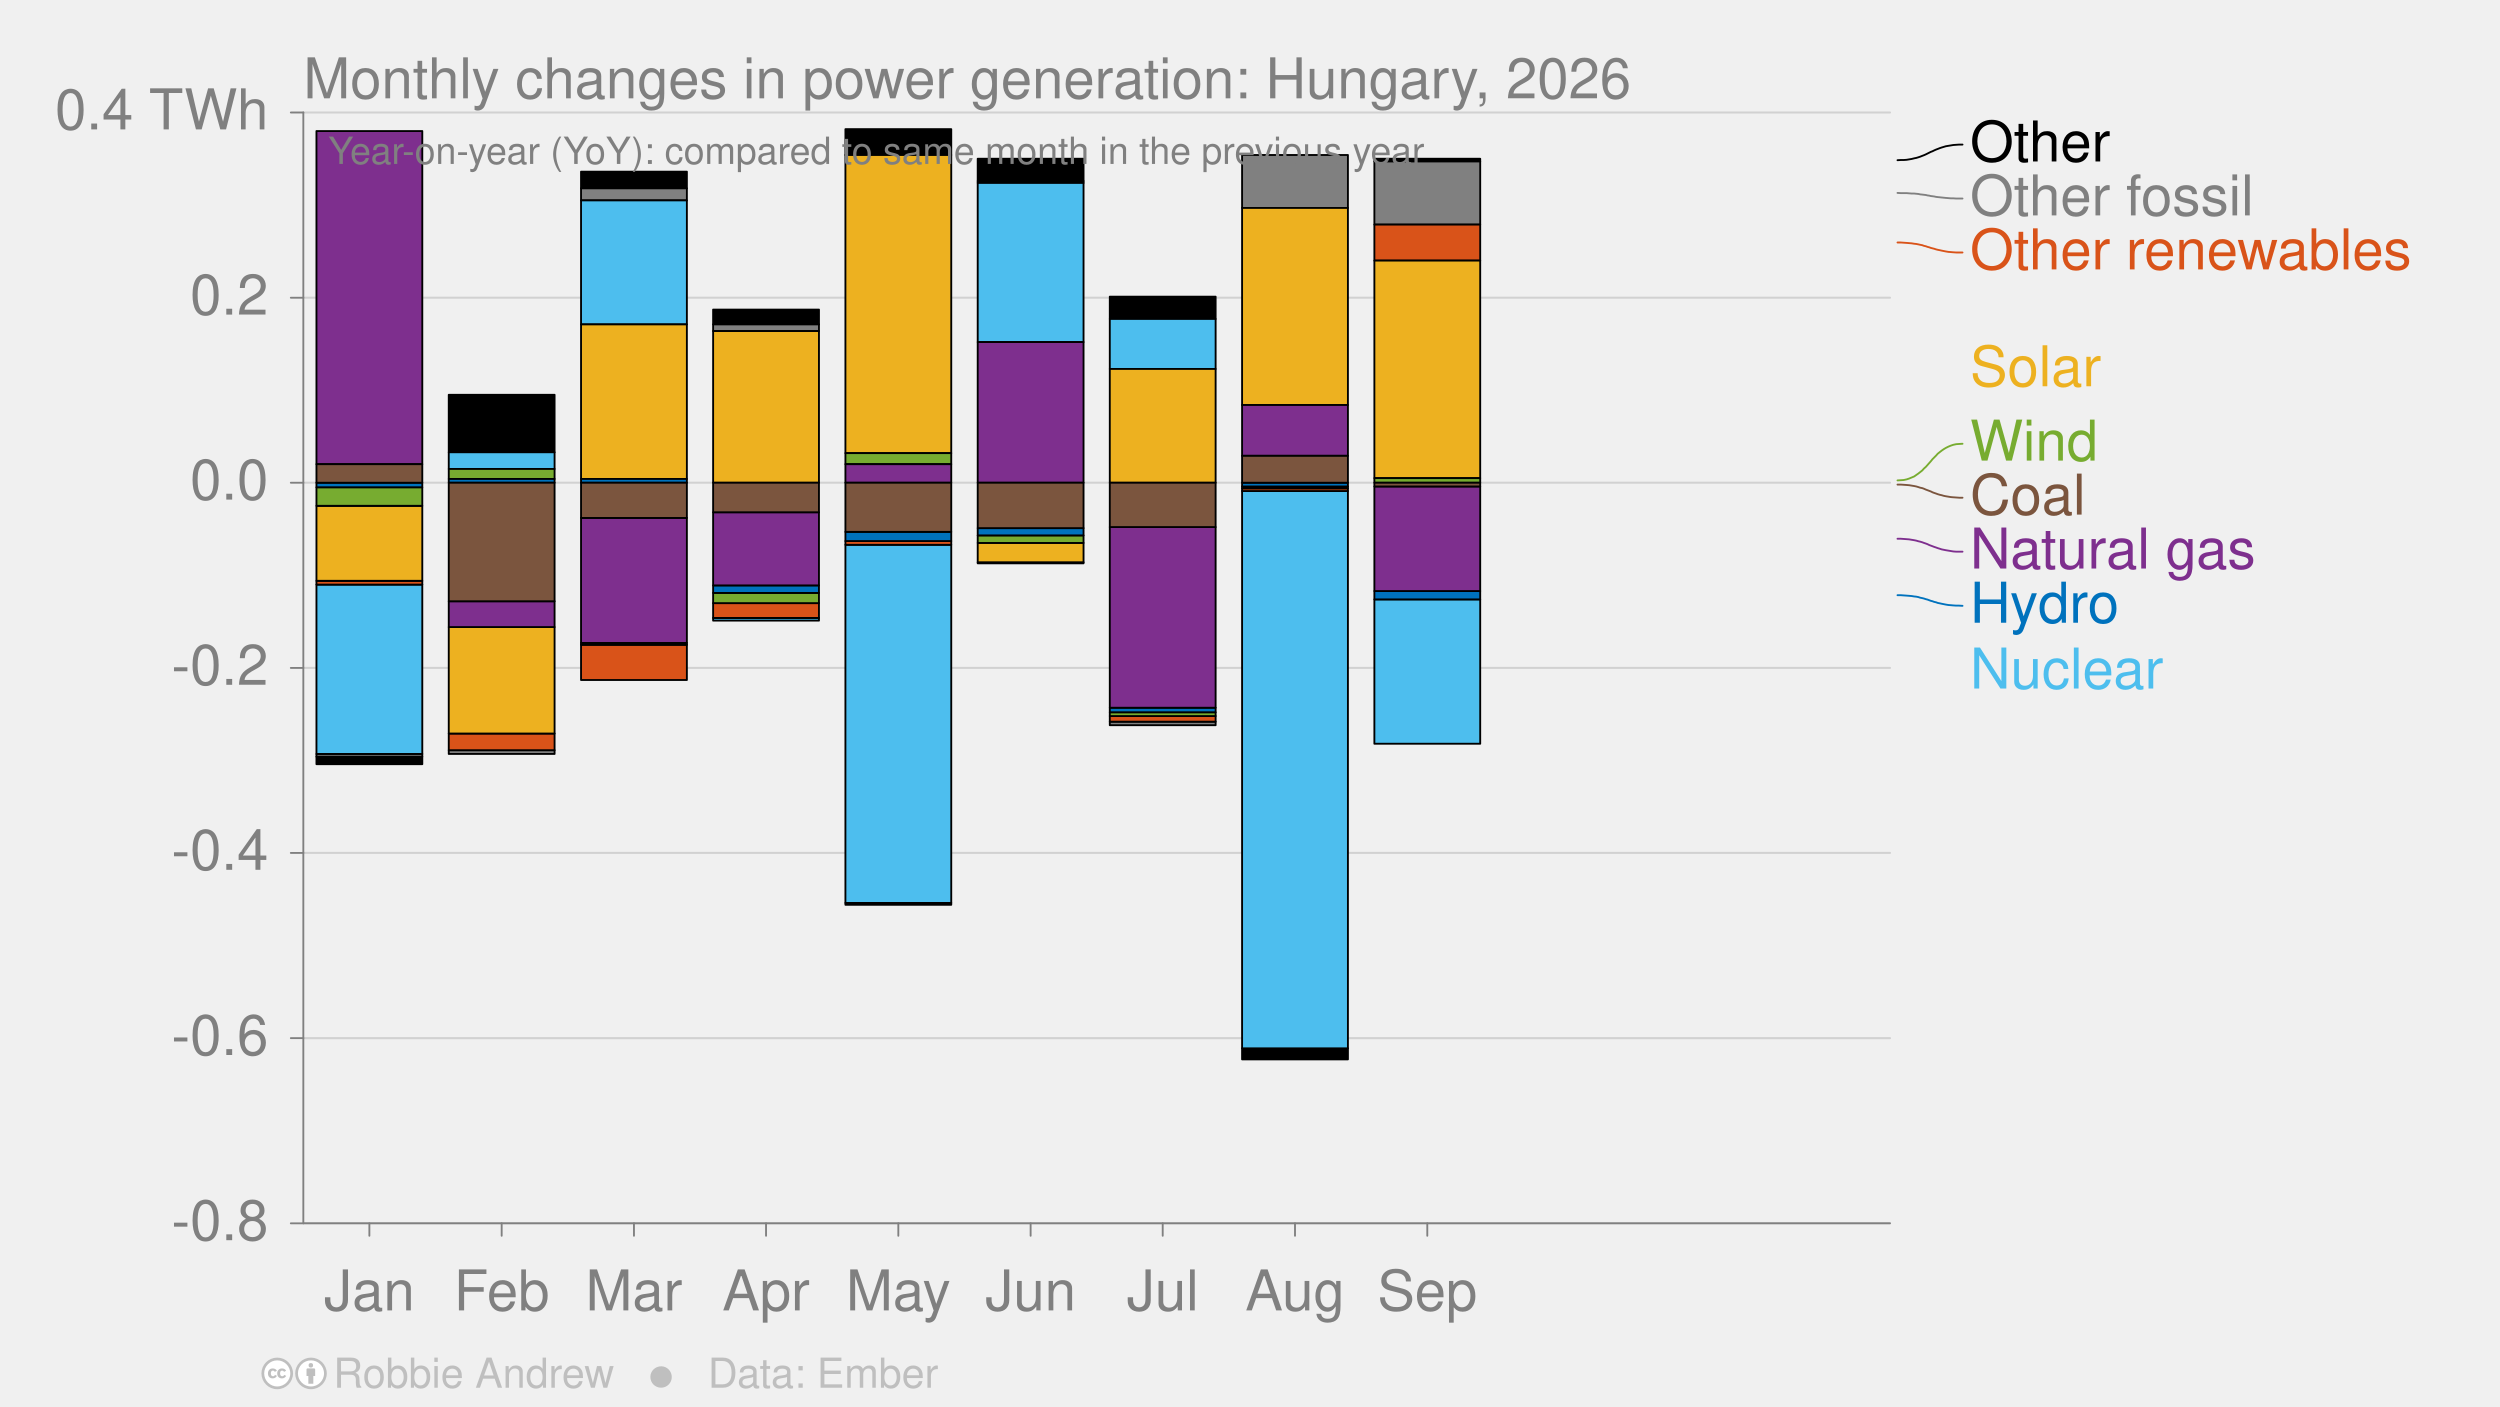
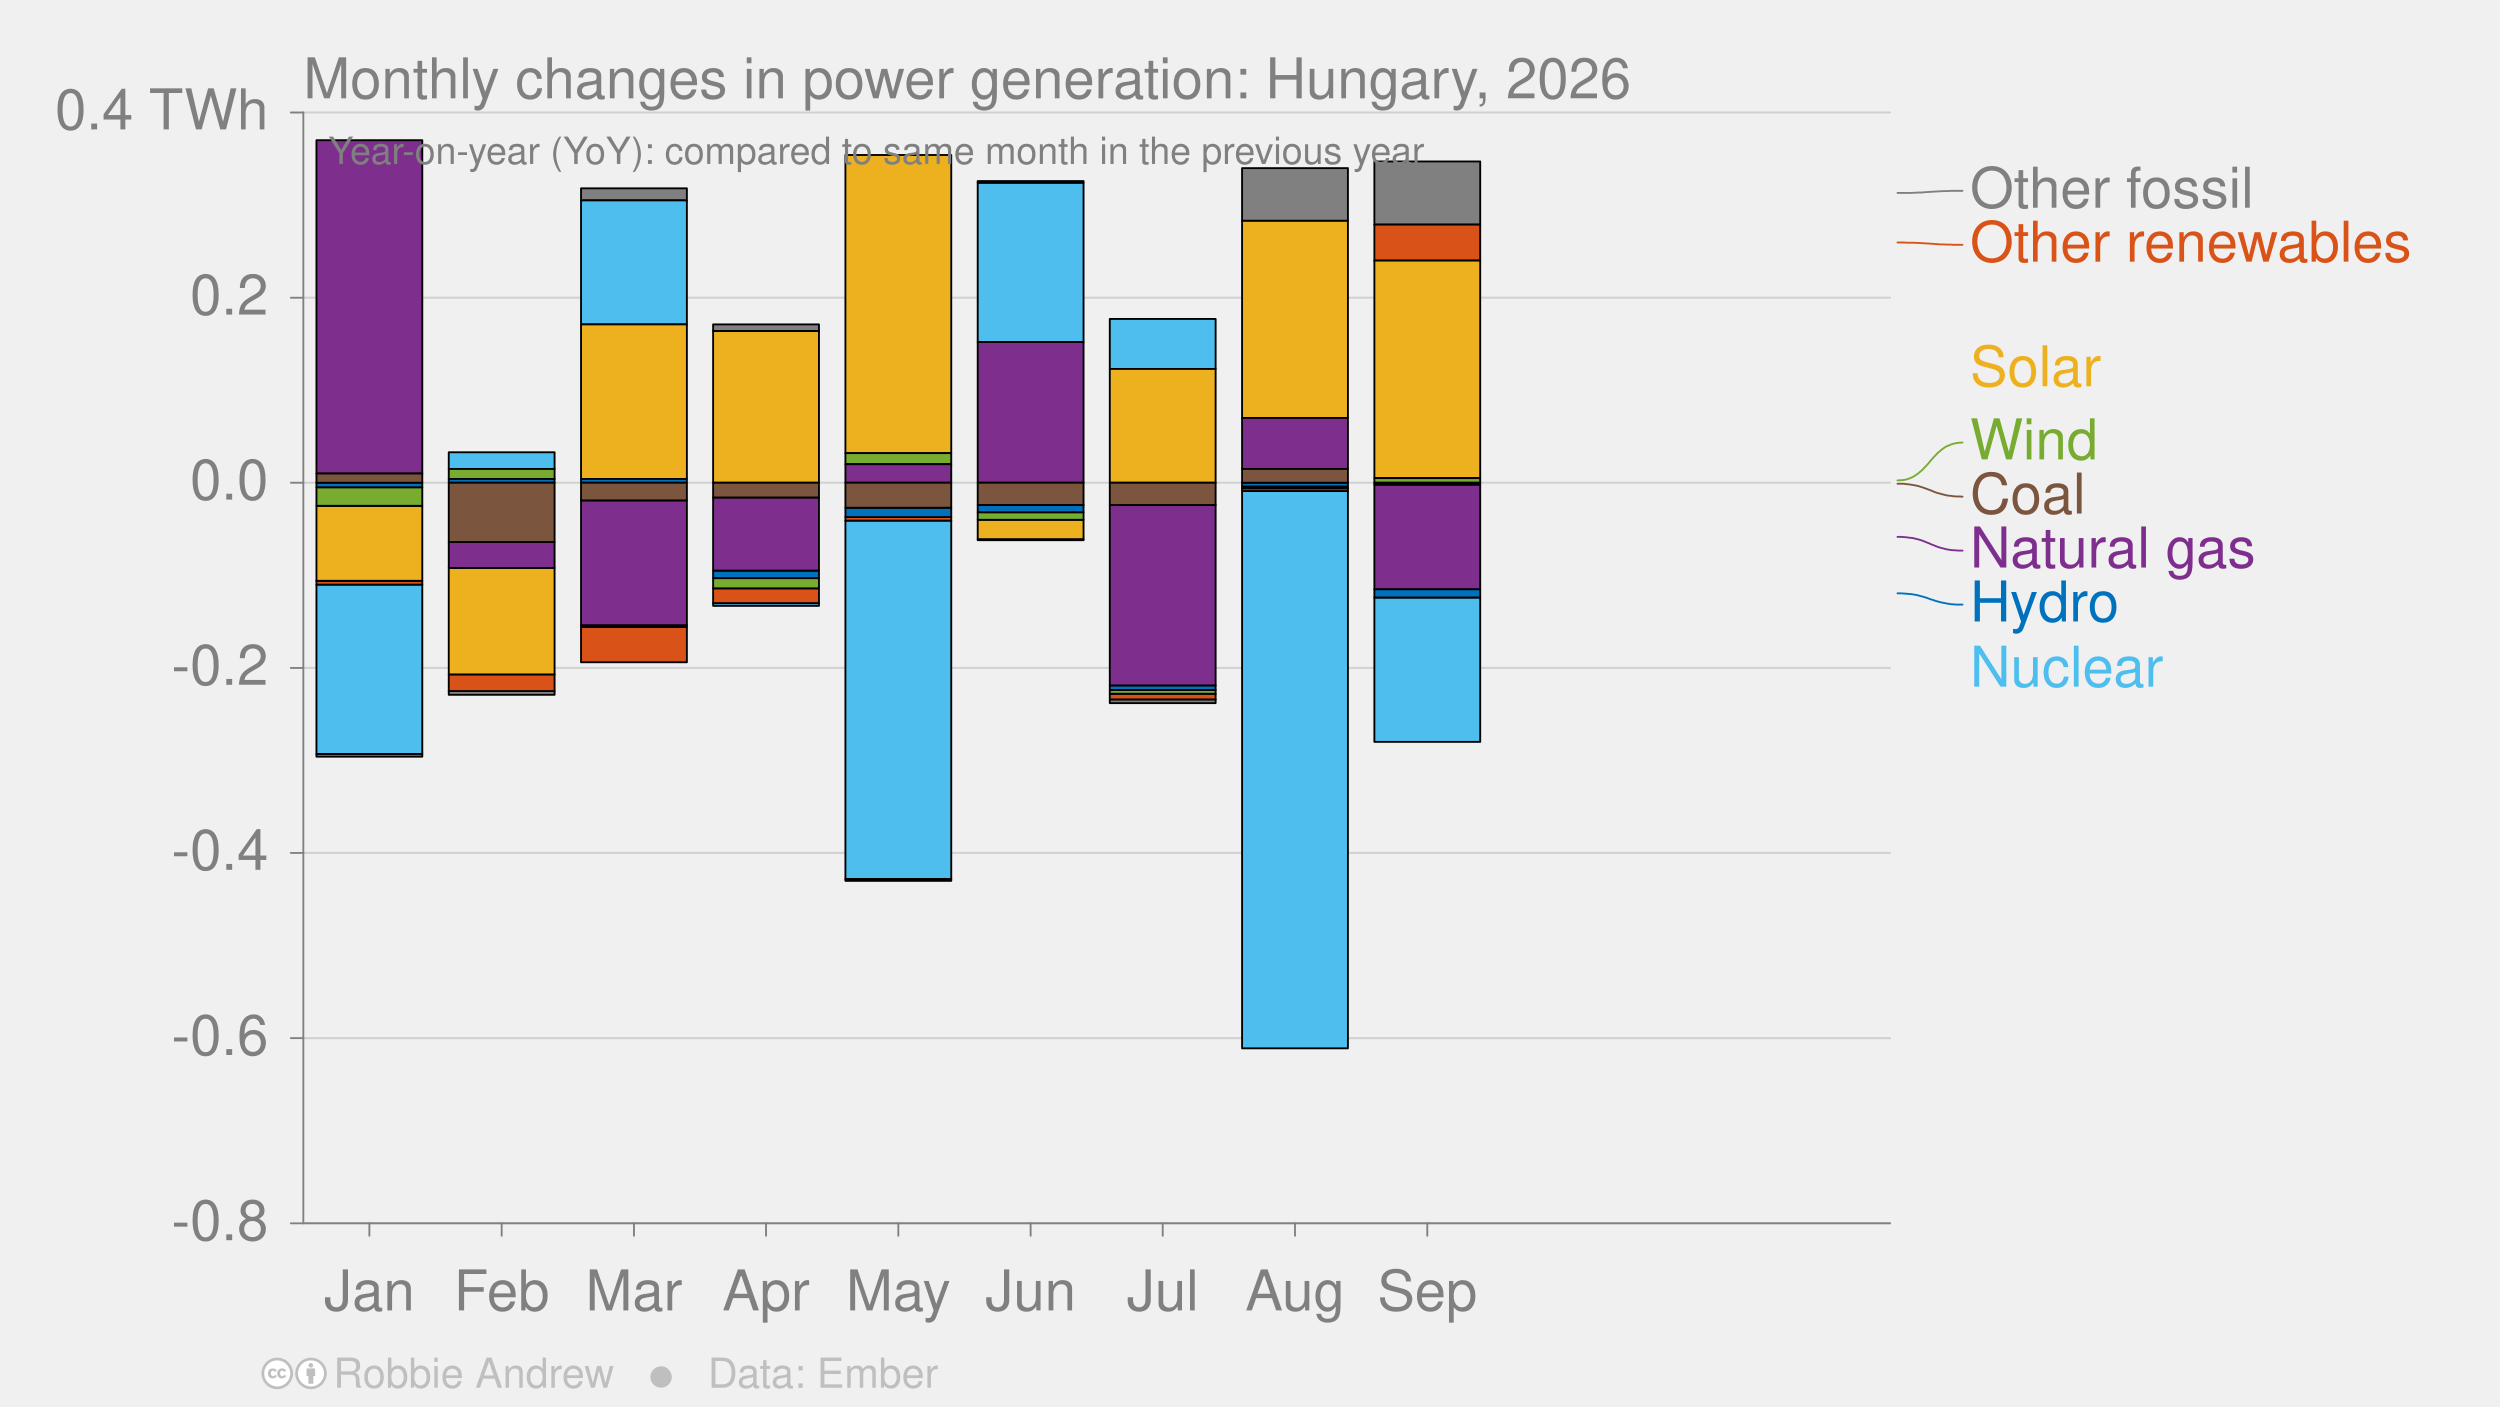
<svg xmlns="http://www.w3.org/2000/svg" xmlns:xlink="http://www.w3.org/1999/xlink" version="1.1" width="100%" height="100%" viewBox="0 0 1200.000 674.916">
  <style type="text/css">
  #main {font-family:Helvetica,Arial,sans-serif; font-size:27.00px;
         fill-opacity:1; fill:#000000; stroke:none; stroke-linejoin:round; stroke-linecap:round; stroke-width:1.00;}
  .marker {stroke-opacity:0;fill-opacity:0;}
  .marker:hover {stroke-opacity:0.5; fill-opacity:1;}
  .ticklabel {font-size:27.00px;fill:#808080;stroke:none;font-family:Helvetica}
  .ytl {text-anchor:end;}
  .dp1 {pointer-events:none;font-size:70%;text-anchor:middle;fill:#000000;}
  .dp2 {pointer-events:none;font-size:70%;text-anchor:middle;fill:#FFFFFF;}
  .numtip {pointer-events:none;}
  .cc {opacity:0.25;}
.dl_fe {background-color:#FDFFDF;display:flex;margin:auto;align-items:center}
.dl_fe_p {font-size:20px;text-align:center;margin:3px}
.dl_el {display:none;pointer-events:none;}
.cc:hover + .dl_el {display:block;}
text:hover + .dl_el {display:block;}
</style>
  <defs>
    <clipPath id="axis_clip">
      <rect x="145.8" y="54.2" width="761.2" height="532.8" />
    </clipPath>
    <path id="line_x" d="M 145.600,0 h 761.600" stroke="#262626" stroke-opacity="0.15" stroke-width="1.00" />
    <path id="tick_y" d="M 145.600,0 h -6.000" stroke="#808080" stroke-width="0.90" />
    <path id="tick_x" d="M 0,587.177 v 6.000" stroke="#808080" stroke-width="0.90" />
  </defs>
  <g id="main">
    <use xlink:href="#line_x" transform="translate(0,587.2)" />
    <use xlink:href="#line_x" transform="translate(0,498.3)" />
    <use xlink:href="#line_x" transform="translate(0,409.4)" />
    <use xlink:href="#line_x" transform="translate(0,320.6)" />
    <use xlink:href="#line_x" transform="translate(0,231.7)" />
    <use xlink:href="#line_x" transform="translate(0,142.9)" />
    <use xlink:href="#line_x" transform="translate(0,54.0)" />
    <use xlink:href="#tick_y" transform="translate(0,587.2)" />
    <use xlink:href="#tick_y" transform="translate(0,498.3)" />
    <use xlink:href="#tick_y" transform="translate(0,409.4)" />
    <use xlink:href="#tick_y" transform="translate(0,320.6)" />
    <use xlink:href="#tick_y" transform="translate(0,231.7)" />
    <use xlink:href="#tick_y" transform="translate(0,142.9)" />
    <use xlink:href="#tick_y" transform="translate(0,54.0)" />
    <use xlink:href="#tick_x" transform="translate(177.3,0)" />
    <use xlink:href="#tick_x" transform="translate(240.8,0)" />
    <use xlink:href="#tick_x" transform="translate(304.3,0)" />
    <use xlink:href="#tick_x" transform="translate(367.7,0)" />
    <use xlink:href="#tick_x" transform="translate(431.2,0)" />
    <use xlink:href="#tick_x" transform="translate(494.7,0)" />
    <use xlink:href="#tick_x" transform="translate(558.1,0)" />
    <use xlink:href="#tick_x" transform="translate(621.6,0)" />
    <use xlink:href="#tick_x" transform="translate(685.1,0)" />
    <polyline points="145.6,53.993 145.6,587.177 907.2,587.177" stroke="#808080" stroke-width="0.90" fill="none" />
    <text class="ticklabel xtl" transform="translate(177.3,629.0)" text-anchor="middle">Jan</text>
    <text class="ticklabel xtl" transform="translate(240.8,629.0)" text-anchor="middle">Feb</text>
    <text class="ticklabel xtl" transform="translate(304.3,629.0)" text-anchor="middle">Mar</text>
    <text class="ticklabel xtl" transform="translate(367.7,629.0)" text-anchor="middle">Apr</text>
    <text class="ticklabel xtl" transform="translate(431.2,629.0)" text-anchor="middle">May</text>
    <text class="ticklabel xtl" transform="translate(494.7,629.0)" text-anchor="middle">Jun</text>
    <text class="ticklabel xtl" transform="translate(558.1,629.0)" text-anchor="middle">Jul</text>
    <text class="ticklabel xtl" transform="translate(621.6,629.0)" text-anchor="middle">Aug</text>
    <text class="ticklabel xtl" transform="translate(685.1,629.0)" text-anchor="middle">Sep</text>
    <text class="ticklabel ytl" transform="translate(128.8,595.3)">-0.8</text>
    <text class="ticklabel ytl" transform="translate(128.8,506.4)">-0.6</text>
    <text class="ticklabel ytl" transform="translate(128.8,417.5)">-0.4</text>
    <text class="ticklabel ytl" transform="translate(128.8,328.7)">-0.2</text>
    <text class="ticklabel ytl" transform="translate(128.8,239.8)">0.0</text>
    <text class="ticklabel ytl" transform="translate(128.8,151.0)">0.2</text>
    <text class="ticklabel ytl" transform="translate(128.8,62.1)">0.4 TWh</text>
-     <g stroke="#000" stroke-width="0.90" fill="#000" clip-path="url(#axis_clip)">
-       <polygon class="pl" points="151.9,366.8 151.9,363.2 202.7,363.2 202.7,366.8 151.9,366.8" />
-       <polygon class="pl" points="215.4,189.5 215.4,217.1 266.2,217.1 266.2,189.5 215.4,189.5" />
-       <polygon class="pl" points="278.9,82.4 278.9,90.4 329.7,90.4 329.7,82.4 278.9,82.4" />
-       <polygon class="pl" points="342.3,148.6 342.3,155.7 393.1,155.7 393.1,148.6 342.3,148.6" />
-       <polygon class="pl" points="405.8,62.0 405.8,74.4 456.6,74.4 456.6,62.0 405.8,62.0" />
-       <polygon class="pl" points="469.3,76.2 469.3,86.9 520.1,86.9 520.1,76.2 469.3,76.2" />
-       <polygon class="pl" points="532.7,142.4 532.7,153.1 583.5,153.1 583.5,142.4 532.7,142.4" />
-       <polygon class="pl" points="596.2,508.5 596.2,503.2 647.0,503.2 647.0,508.5 596.2,508.5" />
-       <polygon class="pl" points="659.7,76.2 659.7,77.5 710.5,77.5 710.5,76.2 659.7,76.2" />
-     </g>
    <g stroke="#000" stroke-width="0.90" fill="#808080" clip-path="url(#axis_clip)">
      <polygon class="pl" points="151.9,363.2 151.9,361.9 202.7,361.9 202.7,363.2 151.9,363.2" />
-       <polygon class="pl" points="215.4,361.9 215.4,360.1 266.2,360.1 266.2,361.9 215.4,361.9" />
+       <polygon class="pl" points="215.4,333.5 215.4,331.7 266.2,331.7 266.2,333.5 215.4,333.5" />
      <polygon class="pl" points="278.9,90.4 278.9,96.2 329.7,96.2 329.7,90.4 278.9,90.4" />
      <polygon class="pl" points="342.3,155.7 342.3,158.9 393.1,158.9 393.1,155.7 342.3,155.7" />
-       <polygon class="pl" points="405.8,434.3 405.8,433.4 456.6,433.4 456.6,434.3 405.8,434.3" />
+       <polygon class="pl" points="405.8,422.8 405.8,421.9 456.6,421.9 456.6,422.8 405.8,422.8" />
      <polygon class="pl" points="469.3,86.9 469.3,87.8 520.1,87.8 520.1,86.9 469.3,86.9" />
-       <polygon class="pl" points="532.7,348.1 532.7,346.4 583.5,346.4 583.5,348.1 532.7,348.1" />
-       <polygon class="pl" points="596.2,74.4 596.2,99.8 647.0,99.8 647.0,74.4 596.2,74.4" />
+       <polygon class="pl" points="532.7,337.5 532.7,335.7 583.5,335.7 583.5,337.5 532.7,337.5" />
+       <polygon class="pl" points="596.2,80.7 596.2,106.0 647.0,106.0 647.0,80.7 596.2,80.7" />
      <polygon class="pl" points="659.7,77.5 659.7,107.8 710.5,107.8 710.5,77.5 659.7,77.5" />
    </g>
    <g stroke="#000" stroke-width="0.90" fill="#4DBEEE" clip-path="url(#axis_clip)">
      <polygon class="pl" points="151.9,361.9 151.9,280.6 202.7,280.6 202.7,361.9 151.9,361.9" />
      <polygon class="pl" points="215.4,217.1 215.4,225.1 266.2,225.1 266.2,217.1 215.4,217.1" />
      <polygon class="pl" points="278.9,96.2 278.9,155.7 329.7,155.7 329.7,96.2 278.9,96.2" />
-       <polygon class="pl" points="342.3,297.9 342.3,296.6 393.1,296.6 393.1,297.9 342.3,297.9" />
-       <polygon class="pl" points="405.8,433.4 405.8,261.5 456.6,261.5 456.6,433.4 405.8,433.4" />
+       <polygon class="pl" points="342.3,290.8 342.3,289.5 393.1,289.5 393.1,290.8 342.3,290.8" />
+       <polygon class="pl" points="405.8,421.9 405.8,249.9 456.6,249.9 456.6,421.9 405.8,421.9" />
      <polygon class="pl" points="469.3,87.8 469.3,164.2 520.1,164.2 520.1,87.8 469.3,87.8" />
      <polygon class="pl" points="532.7,153.1 532.7,177.1 583.5,177.1 583.5,153.1 532.7,153.1" />
      <polygon class="pl" points="596.2,503.2 596.2,235.7 647.0,235.7 647.0,503.2 596.2,503.2" />
-       <polygon class="pl" points="659.7,357.0 659.7,287.7 710.5,287.7 710.5,357.0 659.7,357.0" />
+       <polygon class="pl" points="659.7,356.1 659.7,286.8 710.5,286.8 710.5,356.1 659.7,356.1" />
    </g>
    <g stroke="#000" stroke-width="0.90" fill="#D95319" clip-path="url(#axis_clip)">
      <polygon class="pl" points="151.9,280.6 151.9,278.8 202.7,278.8 202.7,280.6 151.9,280.6" />
-       <polygon class="pl" points="215.4,360.1 215.4,352.1 266.2,352.1 266.2,360.1 215.4,360.1" />
-       <polygon class="pl" points="278.9,326.4 278.9,309.5 329.7,309.5 329.7,326.4 278.9,326.4" />
-       <polygon class="pl" points="342.3,296.6 342.3,289.5 393.1,289.5 393.1,296.6 342.3,296.6" />
-       <polygon class="pl" points="405.8,261.5 405.8,259.7 456.6,259.7 456.6,261.5 405.8,261.5" />
-       <polygon class="pl" points="469.3,270.4 469.3,269.9 520.1,269.9 520.1,270.4 469.3,270.4" />
-       <polygon class="pl" points="532.7,346.4 532.7,343.7 583.5,343.7 583.5,346.4 532.7,346.4" />
+       <polygon class="pl" points="215.4,331.7 215.4,323.7 266.2,323.7 266.2,331.7 215.4,331.7" />
+       <polygon class="pl" points="278.9,317.9 278.9,301.0 329.7,301.0 329.7,317.9 278.9,317.9" />
+       <polygon class="pl" points="342.3,289.5 342.3,282.4 393.1,282.4 393.1,289.5 342.3,289.5" />
+       <polygon class="pl" points="405.8,249.9 405.8,248.2 456.6,248.2 456.6,249.9 405.8,249.9" />
+       <polygon class="pl" points="469.3,259.3 469.3,258.8 520.1,258.8 520.1,259.3 469.3,259.3" />
+       <polygon class="pl" points="532.7,335.7 532.7,333.0 583.5,333.0 583.5,335.7 532.7,335.7" />
      <polygon class="pl" points="596.2,235.7 596.2,234.4 647.0,234.4 647.0,235.7 596.2,235.7" />
      <polygon class="pl" points="659.7,107.8 659.7,125.1 710.5,125.1 710.5,107.8 659.7,107.8" />
    </g>
    <g stroke="#000" stroke-width="0.90" fill="#EDB120" clip-path="url(#axis_clip)">
      <polygon class="pl" points="151.9,278.8 151.9,242.8 202.7,242.8 202.7,278.8 151.9,278.8" />
-       <polygon class="pl" points="215.4,352.1 215.4,301.0 266.2,301.0 266.2,352.1 215.4,352.1" />
+       <polygon class="pl" points="215.4,323.7 215.4,272.6 266.2,272.6 266.2,323.7 215.4,323.7" />
      <polygon class="pl" points="278.9,155.7 278.9,229.9 329.7,229.9 329.7,155.7 278.9,155.7" />
      <polygon class="pl" points="342.3,158.9 342.3,231.7 393.1,231.7 393.1,158.9 342.3,158.9" />
      <polygon class="pl" points="405.8,74.4 405.8,217.5 456.6,217.5 456.6,74.4 405.8,74.4" />
-       <polygon class="pl" points="469.3,269.9 469.3,260.6 520.1,260.6 520.1,269.9 469.3,269.9" />
+       <polygon class="pl" points="469.3,258.8 469.3,249.5 520.1,249.5 520.1,258.8 469.3,258.8" />
      <polygon class="pl" points="532.7,177.1 532.7,231.7 583.5,231.7 583.5,177.1 532.7,177.1" />
-       <polygon class="pl" points="596.2,99.8 596.2,194.4 647.0,194.4 647.0,99.8 596.2,99.8" />
+       <polygon class="pl" points="596.2,106.0 596.2,200.6 647.0,200.6 647.0,106.0 596.2,106.0" />
      <polygon class="pl" points="659.7,125.1 659.7,229.5 710.5,229.5 710.5,125.1 659.7,125.1" />
    </g>
    <g stroke="#000" stroke-width="0.90" fill="#77AC30" clip-path="url(#axis_clip)">
      <polygon class="pl" points="151.9,242.8 151.9,233.9 202.7,233.9 202.7,242.8 151.9,242.8" />
      <polygon class="pl" points="215.4,225.1 215.4,229.9 266.2,229.9 266.2,225.1 215.4,225.1" />
-       <polygon class="pl" points="278.9,309.5 278.9,308.6 329.7,308.6 329.7,309.5 278.9,309.5" />
-       <polygon class="pl" points="342.3,289.5 342.3,284.6 393.1,284.6 393.1,289.5 342.3,289.5" />
+       <polygon class="pl" points="278.9,301.0 278.9,300.1 329.7,300.1 329.7,301.0 278.9,301.0" />
+       <polygon class="pl" points="342.3,282.4 342.3,277.5 393.1,277.5 393.1,282.4 342.3,282.4" />
      <polygon class="pl" points="405.8,217.5 405.8,222.8 456.6,222.8 456.6,217.5 405.8,217.5" />
-       <polygon class="pl" points="469.3,260.6 469.3,257.0 520.1,257.0 520.1,260.6 469.3,260.6" />
-       <polygon class="pl" points="532.7,343.7 532.7,341.9 583.5,341.9 583.5,343.7 532.7,343.7" />
+       <polygon class="pl" points="469.3,249.5 469.3,245.9 520.1,245.9 520.1,249.5 469.3,249.5" />
+       <polygon class="pl" points="532.7,333.0 532.7,331.2 583.5,331.2 583.5,333.0 532.7,333.0" />
      <polygon class="pl" points="596.2,234.4 596.2,233.5 647.0,233.5 647.0,234.4 596.2,234.4" />
      <polygon class="pl" points="659.7,229.5 659.7,231.7 710.5,231.7 710.5,229.5 659.7,229.5" />
    </g>
    <g stroke="#000" stroke-width="0.90" fill="#0072BD" clip-path="url(#axis_clip)">
      <polygon class="pl" points="151.9,233.9 151.9,231.7 202.7,231.7 202.7,233.9 151.9,233.9" />
      <polygon class="pl" points="215.4,229.9 215.4,231.7 266.2,231.7 266.2,229.9 215.4,229.9" />
      <polygon class="pl" points="278.9,229.9 278.9,231.7 329.7,231.7 329.7,229.9 278.9,229.9" />
-       <polygon class="pl" points="342.3,284.6 342.3,281.0 393.1,281.0 393.1,284.6 342.3,284.6" />
-       <polygon class="pl" points="405.8,259.7 405.8,255.3 456.6,255.3 456.6,259.7 405.8,259.7" />
-       <polygon class="pl" points="469.3,257.0 469.3,253.5 520.1,253.5 520.1,257.0 469.3,257.0" />
-       <polygon class="pl" points="532.7,341.9 532.7,339.7 583.5,339.7 583.5,341.9 532.7,341.9" />
+       <polygon class="pl" points="342.3,277.5 342.3,273.9 393.1,273.9 393.1,277.5 342.3,277.5" />
+       <polygon class="pl" points="405.8,248.2 405.8,243.7 456.6,243.7 456.6,248.2 405.8,248.2" />
+       <polygon class="pl" points="469.3,245.9 469.3,242.4 520.1,242.4 520.1,245.9 469.3,245.9" />
+       <polygon class="pl" points="532.7,331.2 532.7,329.0 583.5,329.0 583.5,331.2 532.7,331.2" />
      <polygon class="pl" points="596.2,233.5 596.2,231.7 647.0,231.7 647.0,233.5 596.2,233.5" />
-       <polygon class="pl" points="659.7,287.7 659.7,283.7 710.5,283.7 710.5,287.7 659.7,287.7" />
+       <polygon class="pl" points="659.7,286.8 659.7,282.8 710.5,282.8 710.5,286.8 659.7,286.8" />
    </g>
    <g stroke="#000" stroke-width="0.90" fill="#7E2F8E" clip-path="url(#axis_clip)">
-       <polygon class="pl" points="151.9,62.9 151.9,222.8 202.7,222.8 202.7,62.9 151.9,62.9" />
-       <polygon class="pl" points="215.4,301.0 215.4,288.6 266.2,288.6 266.2,301.0 215.4,301.0" />
-       <polygon class="pl" points="278.9,308.6 278.9,248.6 329.7,248.6 329.7,308.6 278.9,308.6" />
-       <polygon class="pl" points="342.3,281.0 342.3,245.9 393.1,245.9 393.1,281.0 342.3,281.0" />
+       <polygon class="pl" points="151.9,67.3 151.9,227.3 202.7,227.3 202.7,67.3 151.9,67.3" />
+       <polygon class="pl" points="215.4,272.6 215.4,260.2 266.2,260.2 266.2,272.6 215.4,272.6" />
+       <polygon class="pl" points="278.9,300.1 278.9,240.2 329.7,240.2 329.7,300.1 278.9,300.1" />
+       <polygon class="pl" points="342.3,273.9 342.3,238.8 393.1,238.8 393.1,273.9 342.3,273.9" />
      <polygon class="pl" points="405.8,222.8 405.8,231.7 456.6,231.7 456.6,222.8 405.8,222.8" />
      <polygon class="pl" points="469.3,164.2 469.3,231.7 520.1,231.7 520.1,164.2 469.3,164.2" />
-       <polygon class="pl" points="532.7,339.7 532.7,253.0 583.5,253.0 583.5,339.7 532.7,339.7" />
-       <polygon class="pl" points="596.2,194.4 596.2,218.8 647.0,218.8 647.0,194.4 596.2,194.4" />
-       <polygon class="pl" points="659.7,283.7 659.7,233.5 710.5,233.5 710.5,283.7 659.7,283.7" />
+       <polygon class="pl" points="532.7,329.0 532.7,242.4 583.5,242.4 583.5,329.0 532.7,329.0" />
+       <polygon class="pl" points="596.2,200.6 596.2,225.1 647.0,225.1 647.0,200.6 596.2,200.6" />
+       <polygon class="pl" points="659.7,282.8 659.7,232.6 710.5,232.6 710.5,282.8 659.7,282.8" />
    </g>
    <g stroke="#000" stroke-width="0.90" fill="#7B553E" clip-path="url(#axis_clip)">
-       <polygon class="pl" points="151.9,222.8 151.9,231.7 202.7,231.7 202.7,222.8 151.9,222.8" />
-       <polygon class="pl" points="215.4,288.6 215.4,231.7 266.2,231.7 266.2,288.6 215.4,288.6" />
-       <polygon class="pl" points="278.9,248.6 278.9,231.7 329.7,231.7 329.7,248.6 278.9,248.6" />
-       <polygon class="pl" points="342.3,245.9 342.3,231.7 393.1,231.7 393.1,245.9 342.3,245.9" />
-       <polygon class="pl" points="405.8,255.3 405.8,231.7 456.6,231.7 456.6,255.3 405.8,255.3" />
-       <polygon class="pl" points="469.3,253.5 469.3,231.7 520.1,231.7 520.1,253.5 469.3,253.5" />
-       <polygon class="pl" points="532.7,253.0 532.7,231.7 583.5,231.7 583.5,253.0 532.7,253.0" />
-       <polygon class="pl" points="596.2,218.8 596.2,231.7 647.0,231.7 647.0,218.8 596.2,218.8" />
-       <polygon class="pl" points="659.7,233.5 659.7,231.7 710.5,231.7 710.5,233.5 659.7,233.5" />
+       <polygon class="pl" points="151.9,227.3 151.9,231.7 202.7,231.7 202.7,227.3 151.9,227.3" />
+       <polygon class="pl" points="215.4,260.2 215.4,231.7 266.2,231.7 266.2,260.2 215.4,260.2" />
+       <polygon class="pl" points="278.9,240.2 278.9,231.7 329.7,231.7 329.7,240.2 278.9,240.2" />
+       <polygon class="pl" points="342.3,238.8 342.3,231.7 393.1,231.7 393.1,238.8 342.3,238.8" />
+       <polygon class="pl" points="405.8,243.7 405.8,231.7 456.6,231.7 456.6,243.7 405.8,243.7" />
+       <polygon class="pl" points="469.3,242.4 469.3,231.7 520.1,231.7 520.1,242.4 469.3,242.4" />
+       <polygon class="pl" points="532.7,242.4 532.7,231.7 583.5,231.7 583.5,242.4 532.7,242.4" />
+       <polygon class="pl" points="596.2,225.1 596.2,231.7 647.0,231.7 647.0,225.1 596.2,225.1" />
+       <polygon class="pl" points="659.7,232.6 659.7,231.7 710.5,231.7 710.5,232.6 659.7,232.6" />
    </g>
-     <text transform="translate(945.6,238.9)" dy="8.1" font-size="27.00" fill="#7B553E" stroke="none">Coal</text>
-     <text transform="translate(945.6,264.8)" dy="8.1" font-size="27.00" fill="#7E2F8E" stroke="none">Natural gas</text>
-     <text transform="translate(945.6,290.8)" dy="8.1" font-size="27.00" fill="#0072BD" stroke="none">Hydro</text>
-     <text transform="translate(945.6,213.0)" dy="8.1" font-size="27.00" fill="#77AC30" stroke="none">Wind</text>
+     <text transform="translate(945.6,238.4)" dy="8.1" font-size="27.00" fill="#7B553E" stroke="none">Coal</text>
+     <text transform="translate(945.6,264.3)" dy="8.1" font-size="27.00" fill="#7E2F8E" stroke="none">Natural gas</text>
+     <text transform="translate(945.6,290.2)" dy="8.1" font-size="27.00" fill="#0072BD" stroke="none">Hydro</text>
+     <text transform="translate(945.6,212.4)" dy="8.1" font-size="27.00" fill="#77AC30" stroke="none">Wind</text>
    <text transform="translate(945.6,177.3)" dy="8.1" font-size="27.00" fill="#EDB120" stroke="none">Solar</text>
-     <text transform="translate(945.6,121.2)" dy="8.1" font-size="27.00" fill="#D95319" stroke="none">Other renewables</text>
-     <text transform="translate(945.6,322.4)" dy="8.1" font-size="27.00" fill="#4DBEEE" stroke="none">Nuclear</text>
-     <text transform="translate(945.6,95.3)" dy="8.1" font-size="27.00" fill="#808080" stroke="none">Other fossil</text>
-     <text transform="translate(945.6,69.4)" dy="8.1" font-size="27.00" fill="#000" stroke="none">Other</text>
-     <polyline class="pl" points="910.8,232.6 912.4,232.6 913.8,232.7 915.2,232.8 916.4,232.9 917.6,233.1 918.8,233.3 919.8,233.5 920.8,233.8 921.7,234.1 922.7,234.3 923.5,234.6 924.4,235.0 925.2,235.3 926.0,235.6 926.8,235.9 927.6,236.3 928.4,236.6 929.3,236.9 930.1,237.2 931.1,237.5 932.0,237.7 933.0,238.0 934.0,238.2 935.2,238.4 936.4,238.6 937.6,238.7 939.0,238.8 940.4,238.9 942.0,238.9" stroke="#7B553E" stroke-width="0.90" stroke-opacity="1.00" fill="none" />
-     <polyline class="pl" points="910.8,258.6 912.4,258.6 913.8,258.7 915.2,258.8 916.4,258.9 917.6,259.1 918.8,259.3 919.8,259.5 920.8,259.8 921.7,260.0 922.7,260.3 923.5,260.6 924.4,260.9 925.2,261.2 926.0,261.6 926.8,261.9 927.6,262.2 928.4,262.5 929.3,262.8 930.1,263.1 931.1,263.4 932.0,263.7 933.0,263.9 934.0,264.1 935.2,264.3 936.4,264.5 937.6,264.7 939.0,264.8 940.4,264.8 942.0,264.8" stroke="#7E2F8E" stroke-width="0.90" stroke-opacity="1.00" fill="none" />
-     <polyline class="pl" points="910.8,285.7 912.4,285.7 913.8,285.8 915.2,285.9 916.4,286.0 917.6,286.1 918.8,286.3 919.8,286.4 920.8,286.6 921.7,286.9 922.7,287.1 923.5,287.3 924.4,287.6 925.2,287.8 926.0,288.1 926.8,288.4 927.6,288.6 928.4,288.9 929.3,289.1 930.1,289.4 931.1,289.6 932.0,289.8 933.0,290.0 934.0,290.2 935.2,290.4 936.4,290.5 937.6,290.6 939.0,290.7 940.4,290.7 942.0,290.8" stroke="#0072BD" stroke-width="0.90" stroke-opacity="1.00" fill="none" />
-     <polyline class="pl" points="910.8,230.6 912.4,230.5 913.8,230.4 915.2,230.1 916.4,229.7 917.6,229.2 918.8,228.7 919.8,228.0 920.8,227.3 921.7,226.6 922.7,225.8 923.5,224.9 924.4,224.1 925.2,223.2 926.0,222.3 926.8,221.4 927.6,220.4 928.4,219.6 929.3,218.7 930.1,217.8 931.1,217.0 932.0,216.3 933.0,215.6 934.0,215.0 935.2,214.4 936.4,213.9 937.6,213.5 939.0,213.2 940.4,213.1 942.0,213.0" stroke="#77AC30" stroke-width="0.90" stroke-opacity="1.00" fill="none" />
-     <polyline class="pl" points="910.8,116.4 912.4,116.4 913.8,116.5 915.2,116.6 916.4,116.7 917.6,116.8 918.8,117.0 919.8,117.1 920.8,117.3 921.7,117.5 922.7,117.7 923.5,118.0 924.4,118.2 925.2,118.5 926.0,118.7 926.8,119.0 927.6,119.2 928.4,119.4 929.3,119.7 930.1,119.9 931.1,120.1 932.0,120.3 933.0,120.5 934.0,120.7 935.2,120.9 936.4,121.0 937.6,121.1 939.0,121.2 940.4,121.2 942.0,121.2" stroke="#D95319" stroke-width="0.90" stroke-opacity="1.00" fill="none" />
-     <polyline class="pl" points="910.8,92.6 912.4,92.7 913.8,92.7 915.2,92.7 916.4,92.8 917.6,92.9 918.8,92.9 919.8,93.0 920.8,93.1 921.7,93.3 922.7,93.4 923.5,93.5 924.4,93.6 925.2,93.8 926.0,93.9 926.8,94.1 927.6,94.2 928.4,94.3 929.3,94.5 930.1,94.6 931.1,94.7 932.0,94.8 933.0,94.9 934.0,95.0 935.2,95.1 936.4,95.2 937.6,95.2 939.0,95.3 940.4,95.3 942.0,95.3" stroke="#808080" stroke-width="0.90" stroke-opacity="1.00" fill="none" />
-     <polyline class="pl" points="910.8,76.9 912.4,76.8 913.8,76.8 915.2,76.7 916.4,76.5 917.6,76.3 918.8,76.0 919.8,75.8 920.8,75.5 921.7,75.2 922.7,74.8 923.5,74.5 924.4,74.1 925.2,73.7 926.0,73.3 926.8,72.9 927.6,72.6 928.4,72.2 929.3,71.8 930.1,71.5 931.1,71.1 932.0,70.8 933.0,70.5 934.0,70.2 935.2,70.0 936.4,69.8 937.6,69.6 939.0,69.5 940.4,69.4 942.0,69.4" stroke="#000" stroke-width="0.90" stroke-opacity="1.00" fill="none" />
+     <text transform="translate(945.6,117.5)" dy="8.1" font-size="27.00" fill="#D95319" stroke="none">Other renewables</text>
+     <text transform="translate(945.6,321.5)" dy="8.1" font-size="27.00" fill="#4DBEEE" stroke="none">Nuclear</text>
+     <text transform="translate(945.6,91.6)" dy="8.1" font-size="27.00" fill="#808080" stroke="none">Other fossil</text>
+     <polyline class="pl" points="910.8,232.2 912.4,232.2 913.8,232.2 915.2,232.4 916.4,232.5 917.6,232.7 918.8,232.9 919.8,233.1 920.8,233.3 921.7,233.6 922.7,233.9 923.5,234.2 924.4,234.5 925.2,234.8 926.0,235.1 926.8,235.4 927.6,235.7 928.4,236.1 929.3,236.4 930.1,236.7 931.1,236.9 932.0,237.2 933.0,237.4 934.0,237.7 935.2,237.9 936.4,238.0 937.6,238.2 939.0,238.3 940.4,238.3 942.0,238.4" stroke="#7B553E" stroke-width="0.90" stroke-opacity="1.00" fill="none" />
+     <polyline class="pl" points="910.8,257.7 912.4,257.7 913.8,257.8 915.2,257.9 916.4,258.1 917.6,258.2 918.8,258.4 919.8,258.7 920.8,258.9 921.7,259.2 922.7,259.5 923.5,259.8 924.4,260.2 925.2,260.5 926.0,260.8 926.8,261.2 927.6,261.5 928.4,261.8 929.3,262.2 930.1,262.5 931.1,262.8 932.0,263.1 933.0,263.3 934.0,263.6 935.2,263.8 936.4,264.0 937.6,264.1 939.0,264.2 940.4,264.3 942.0,264.3" stroke="#7E2F8E" stroke-width="0.90" stroke-opacity="1.00" fill="none" />
+     <polyline class="pl" points="910.8,284.8 912.4,284.8 913.8,284.9 915.2,285.0 916.4,285.1 917.6,285.2 918.8,285.4 919.8,285.6 920.8,285.8 921.7,286.1 922.7,286.3 923.5,286.6 924.4,286.8 925.2,287.1 926.0,287.4 926.8,287.7 927.6,287.9 928.4,288.2 929.3,288.5 930.1,288.7 931.1,289.0 932.0,289.2 933.0,289.4 934.0,289.6 935.2,289.8 936.4,290.0 937.6,290.1 939.0,290.2 940.4,290.2 942.0,290.2" stroke="#0072BD" stroke-width="0.90" stroke-opacity="1.00" fill="none" />
+     <polyline class="pl" points="910.8,230.6 912.4,230.5 913.8,230.4 915.2,230.1 916.4,229.7 917.6,229.2 918.8,228.6 919.8,227.9 920.8,227.2 921.7,226.4 922.7,225.6 923.5,224.7 924.4,223.8 925.2,222.9 926.0,222.0 926.8,221.0 927.6,220.1 928.4,219.2 929.3,218.3 930.1,217.4 931.1,216.6 932.0,215.8 933.0,215.1 934.0,214.4 935.2,213.9 936.4,213.4 937.6,213.0 939.0,212.7 940.4,212.5 942.0,212.4" stroke="#77AC30" stroke-width="0.90" stroke-opacity="1.00" fill="none" />
+     <polyline class="pl" points="910.8,116.4 912.4,116.4 913.8,116.4 915.2,116.5 916.4,116.5 917.6,116.5 918.8,116.5 919.8,116.6 920.8,116.6 921.7,116.7 922.7,116.7 923.5,116.8 924.4,116.8 925.2,116.9 926.0,116.9 926.8,117.0 927.6,117.0 928.4,117.1 929.3,117.2 930.1,117.2 931.1,117.3 932.0,117.3 933.0,117.3 934.0,117.4 935.2,117.4 936.4,117.4 937.6,117.5 939.0,117.5 940.4,117.5 942.0,117.5" stroke="#D95319" stroke-width="0.90" stroke-opacity="1.00" fill="none" />
+     <polyline class="pl" points="910.8,92.6 912.4,92.6 913.8,92.6 915.2,92.6 916.4,92.6 917.6,92.6 918.8,92.5 919.8,92.5 920.8,92.4 921.7,92.4 922.7,92.4 923.5,92.3 924.4,92.2 925.2,92.2 926.0,92.1 926.8,92.1 927.6,92.0 928.4,92.0 929.3,91.9 930.1,91.9 931.1,91.8 932.0,91.8 933.0,91.7 934.0,91.7 935.2,91.7 936.4,91.6 937.6,91.6 939.0,91.6 940.4,91.6 942.0,91.6" stroke="#808080" stroke-width="0.90" stroke-opacity="1.00" fill="none" />
    <text transform="translate(145.6,47.2)" dy="0.0" font-size="27.00" fill="#808080" stroke="none">Monthly changes in power generation: Hungary, 2026</text>
    <text transform="translate(157.6,60.7)" dy="18.0" font-size="18.00" fill="#808080" stroke="none">Year-on-year (YoY): compared to same month in the previous year</text>
    <text transform="translate(160.0,666.1)" font-size="19.80" font-family="Helvetica" fill="#BFBFBF" stroke="none" xml:space="preserve">Robbie Andrew   ●   Data: Ember</text>
    <g>
      <rect x="123.0" y="651.4" width="34" height="17" fill="#FFF" stroke="none" opacity="0.01" />
      <g transform="translate(124.0,652.4) scale(0.24)">
        <g>
          <circle fill="#FFF" cx="37.79" cy="28.5" r="28.84" />
          <circle fill="none" cx="37.79" cy="28.5" r="28.84" stroke="#BFBFBF" stroke-width="5.5" />
          <path fill="#BFBFBF" d="M37.16,23.19 l-4.29,2.23c-0.458-0.951-1.02-1.62-1.69-2c-0.667-0.38-1.29-0.571-1.86-0.571c-2.86,0-4.29,1.89-4.29,5.66 c0,1.71,0.36,3.08,1.09,4.11c0.724,1.03,1.79,1.54,3.2,1.54c1.87,0,3.18-0.915,3.94-2.74l3.94,2 c-0.838,1.56-2,2.79-3.49,3.69c-1.48,0.896-3.12,1.34-4.91,1.34c-2.86,0-5.16-0.875-6.92-2.63 c-1.75-1.75-2.63-4.19-2.63-7.31c0-3.05,0.886-5.47,2.66-7.26c1.77-1.79,4.01-2.69,6.72-2.69 C32.6,18.56,35.44,20.1,37.16,23.19z               M55.61,23.19l-4.23,2.23c-0.457-0.951-1.02-1.62-1.69-2 c-0.668-0.38-1.31-0.571-1.91-0.571c-2.86,0-4.29,1.89-4.29,5.66c0,1.71,0.363,3.08,1.09,4.11 c0.723,1.03,1.79,1.54,3.2,1.54c1.87,0,3.18-0.915,3.94-2.74l4,2c-0.875,1.56-2.06,2.79-3.54,3.69 c-1.49,0.9-3.11,1.34-4.86,1.34c-2.9,0-5.21-0.875-6.94-2.63c-1.74-1.75-2.6-4.19-2.6-7.31 c0-3.05,0.885-5.47,2.66-7.26c1.77-1.79,4.01-2.69,6.71-2.69C51.12,18.56,53.944,20.1,55.61,23.19z" />
        </g>
      </g>
      <g transform="translate(140.2,652.4) scale(0.24)">
        <g>
          <circle fill="#FFF" cx="37.79" cy="28.5" r="28.84" />
          <circle fill="none" cx="37.79" cy="28.5" r="28.84" stroke="#BFBFBF" stroke-width="5.5" />
          <path fill="#BFBFBF" d="M46.129,20.557v13.085h-3.656v15.542h-9.944V33.643h-3.656V20.557 c0-0.572,0.2-1.057,0.599-1.457c0.401-0.399,0.887-0.6,1.457-0.6h13.144c0.533,0,1.01,0.2,1.428,0.6 C45.918,19.5,46.129,19.986,46.129,20.557z               M33.042,12.329c0-3.008,1.485-4.514,4.458-4.514s4.457,1.504,4.457,4.514 c0,2.971-1.486,4.457-4.457,4.457S33.042,15.3,33.042,12.329z" />
        </g>
      </g>
    </g>
  </g>
</svg>
